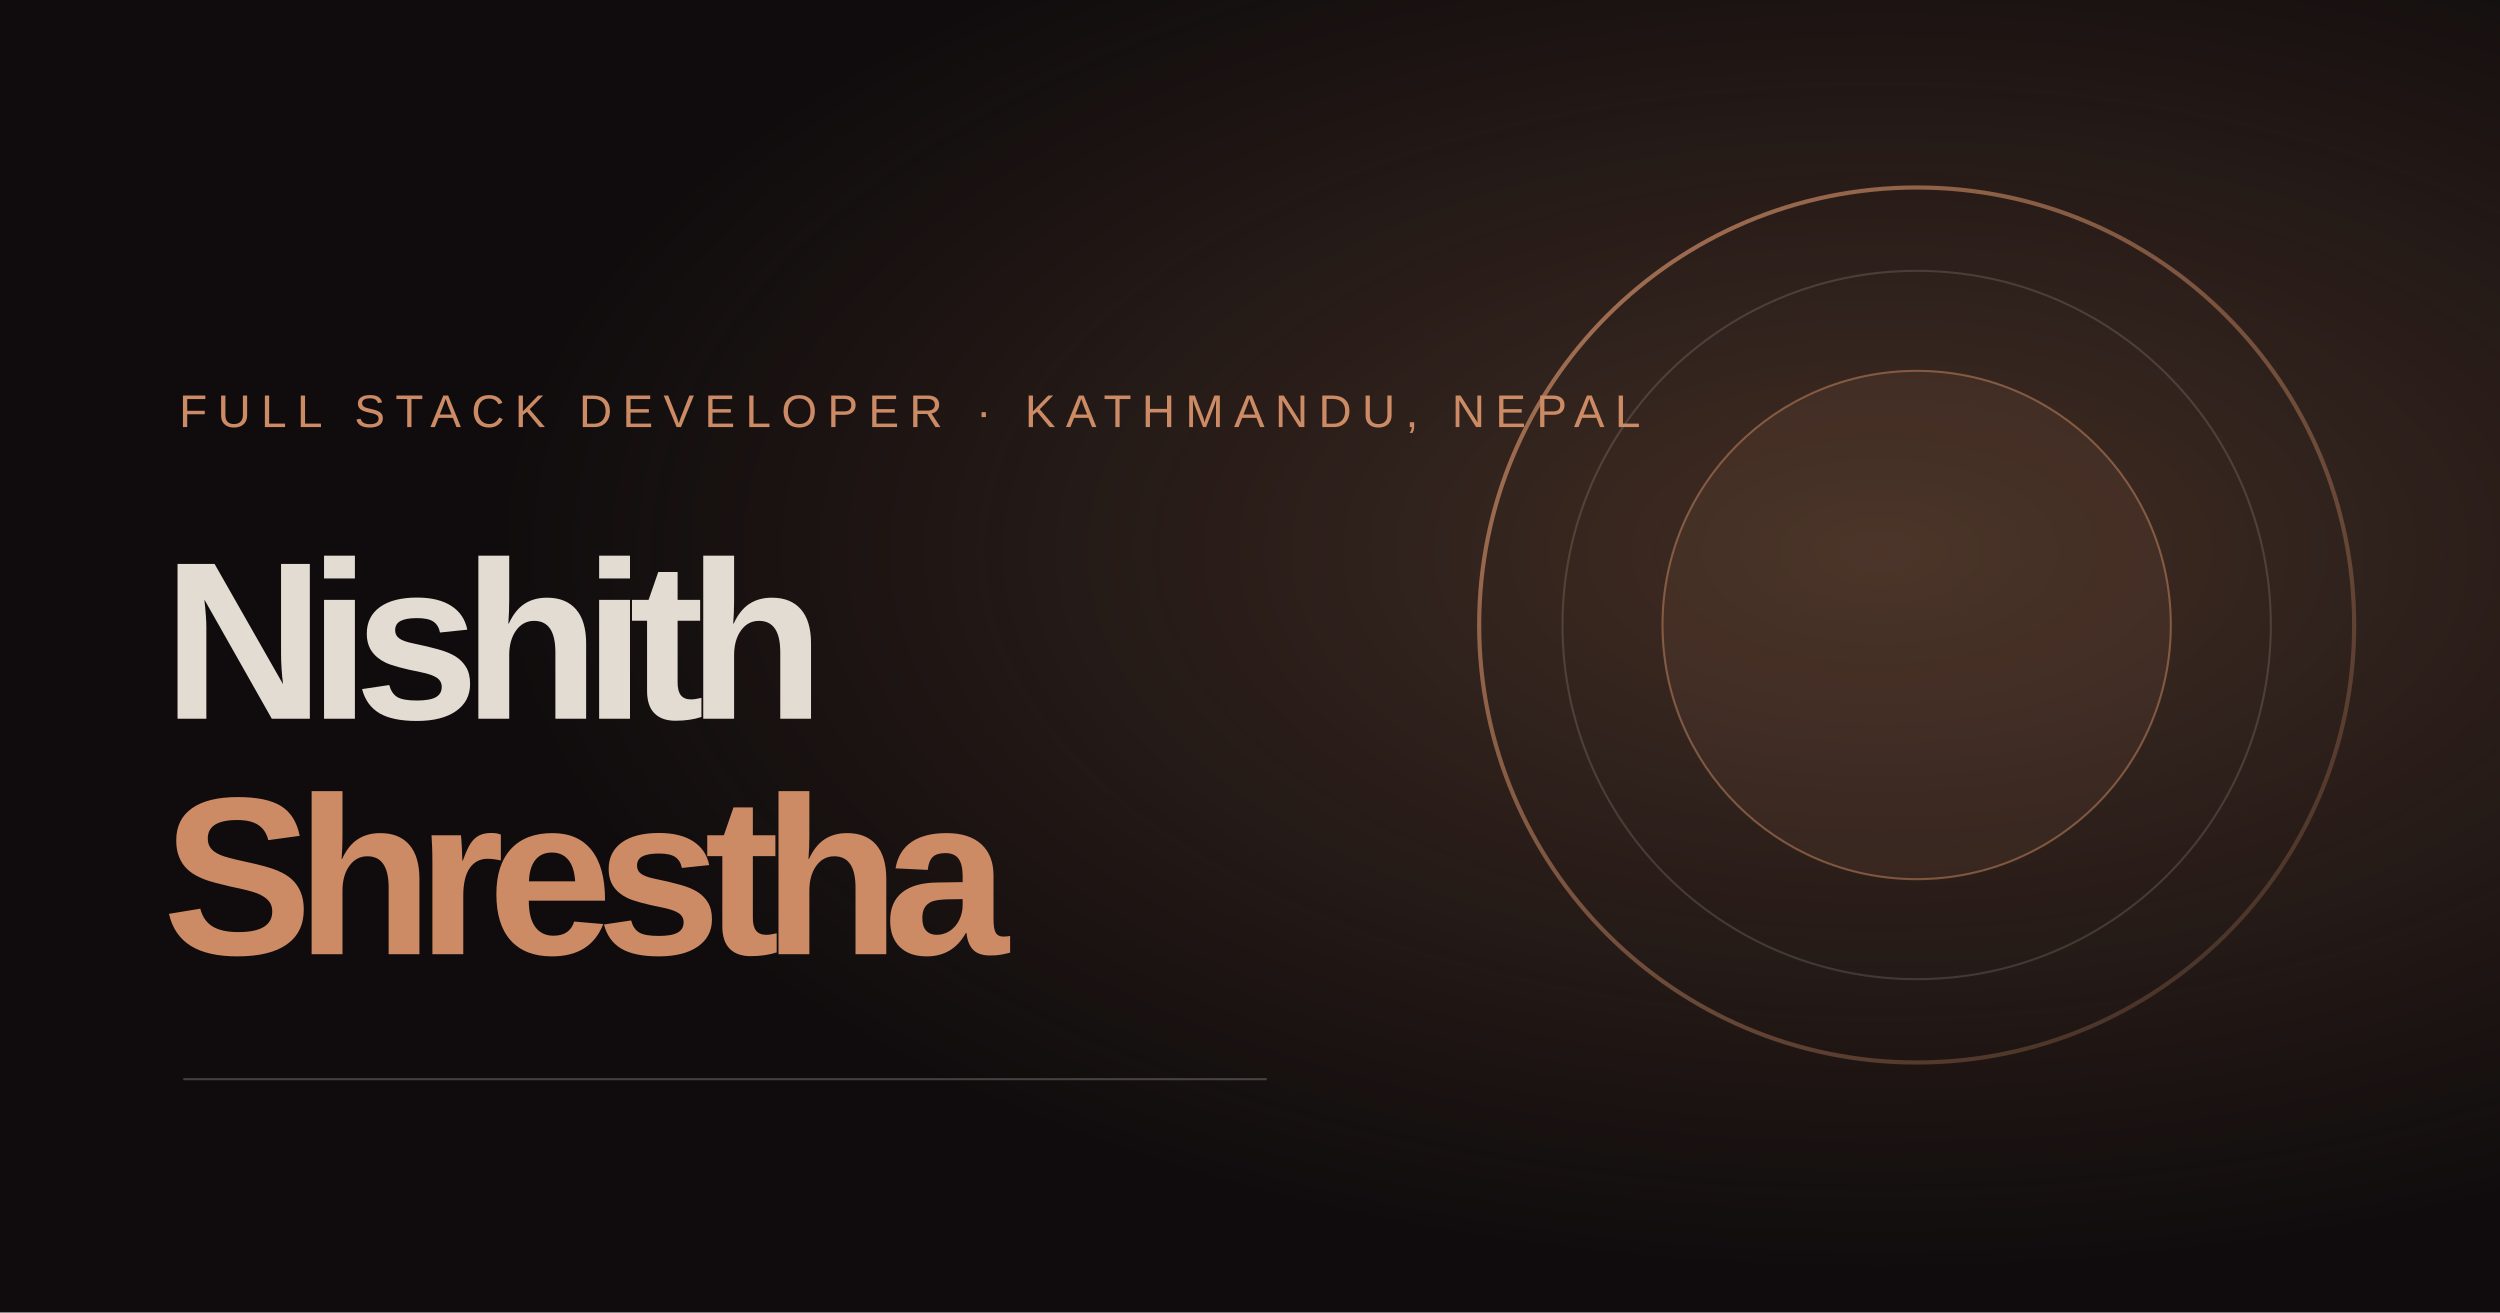
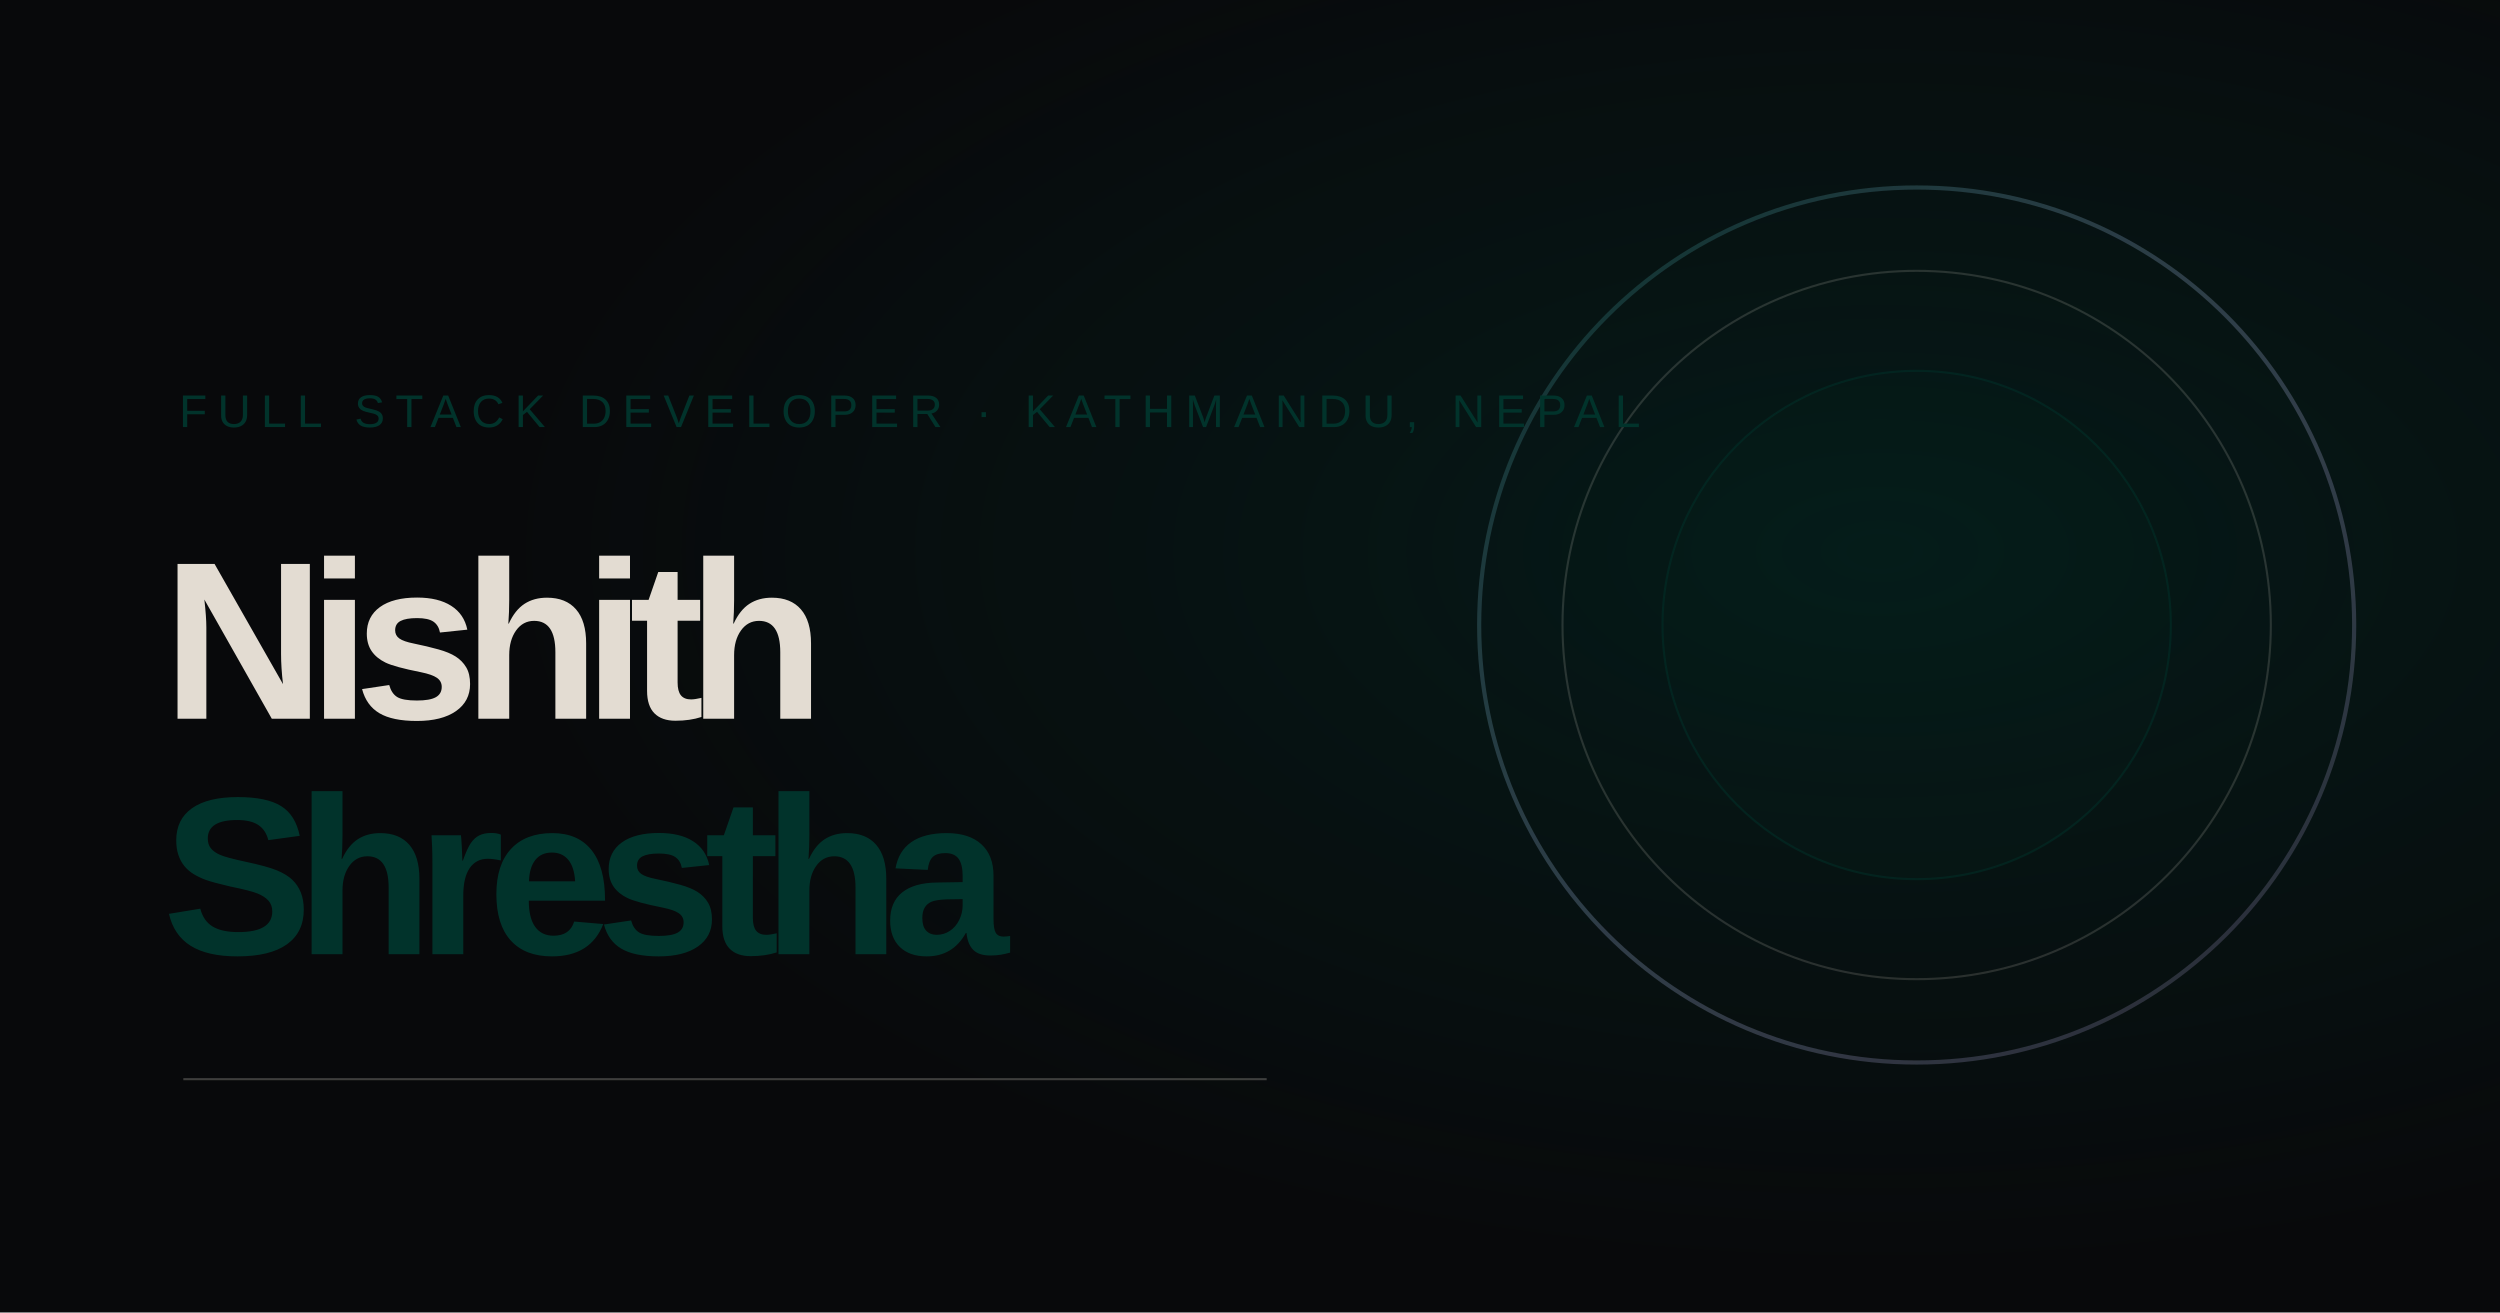
<svg xmlns="http://www.w3.org/2000/svg" width="1200" height="630" viewBox="0 0 1200 630">
  <defs>
    <radialGradient id="glow" cx="75%" cy="42%" r="55%">
-       <stop offset="0" stop-color="#cc8b65" stop-opacity=".26" />
-       <stop offset="1" stop-color="#cc8b65" stop-opacity="0" />
+       <stop offset="0" stop-color="#01332b" stop-opacity=".42" />
+       <stop offset="1" stop-color="#01332b" stop-opacity="0" />
    </radialGradient>
    <linearGradient id="line" x1="0" y1="0" x2="1" y2="1">
-       <stop stop-color="#cc8b65" stop-opacity=".8" />
-       <stop offset="1" stop-color="#cc8b65" stop-opacity=".15" />
+       <stop stop-color="#01332b" stop-opacity=".8" />
+       <stop offset="1" stop-color="#b5a5d9" stop-opacity=".15" />
    </linearGradient>
  </defs>
-   <rect width="1200" height="630" fill="#100c0d" />
+   <rect width="1200" height="630" fill="#08090b" />
  <rect width="1200" height="630" fill="url(#glow)" />
  <circle cx="920" cy="300" r="210" fill="none" stroke="url(#line)" stroke-width="2" />
  <circle cx="920" cy="300" r="170" fill="none" stroke="#e3dcd2" stroke-opacity=".16" />
-   <circle cx="920" cy="300" r="122" fill="#cc8b65" fill-opacity=".08" stroke="#cc8b65" stroke-opacity=".5" />
-   <text x="86" y="205" fill="#cc8b65" font-family="Arial, sans-serif" font-size="22" letter-spacing="5">FULL STACK DEVELOPER · KATHMANDU, NEPAL</text>
+   <circle cx="920" cy="300" r="122" fill="#01332b" fill-opacity=".08" stroke="#01332b" stroke-opacity=".5" />
+   <text x="86" y="205" fill="#01332b" font-family="Arial, sans-serif" font-size="22" letter-spacing="5">FULL STACK DEVELOPER · KATHMANDU, NEPAL</text>
  <text x="78" y="345" fill="#e3dcd2" font-family="Arial, sans-serif" font-size="108" font-weight="700" letter-spacing="-8">Nishith</text>
-   <text x="78" y="458" fill="#cc8b65" font-family="Arial, sans-serif" font-size="108" font-weight="700" letter-spacing="-8">Shrestha</text>
+   <text x="78" y="458" fill="#01332b" font-family="Arial, sans-serif" font-size="108" font-weight="700" letter-spacing="-8">Shrestha</text>
  <path d="M88 518h520" stroke="#e3dcd2" stroke-opacity=".25" />
</svg>
